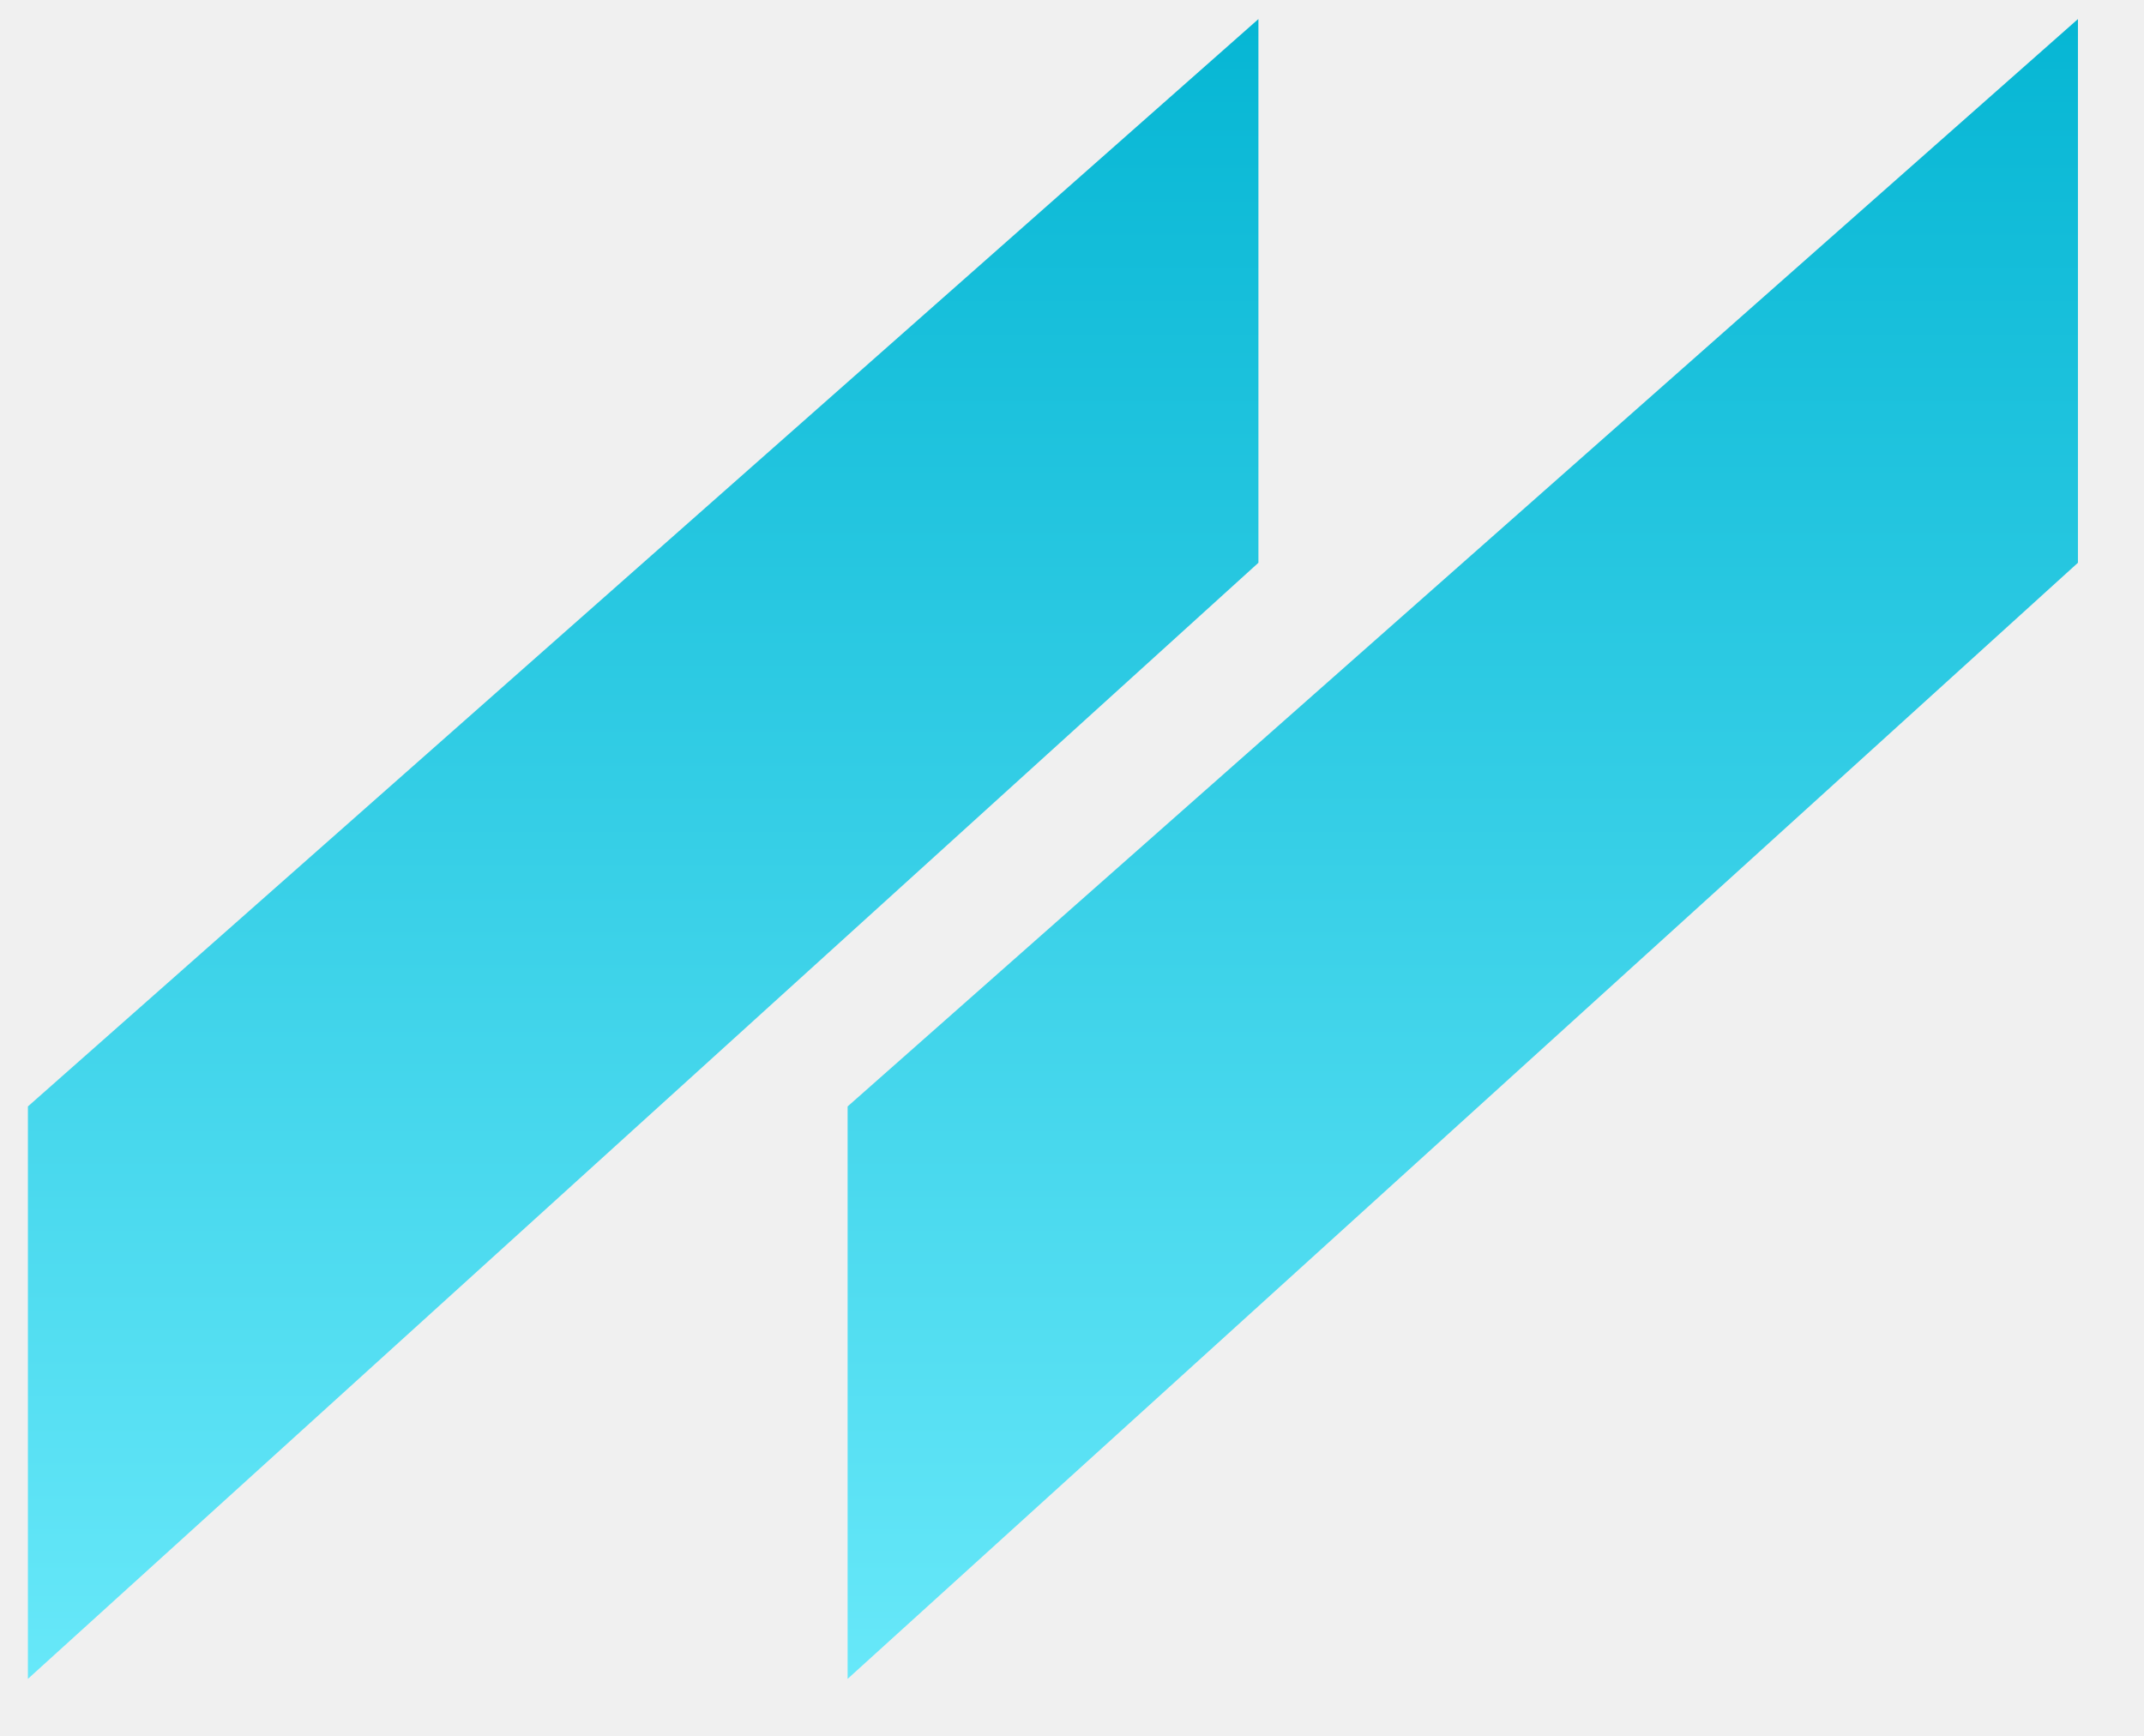
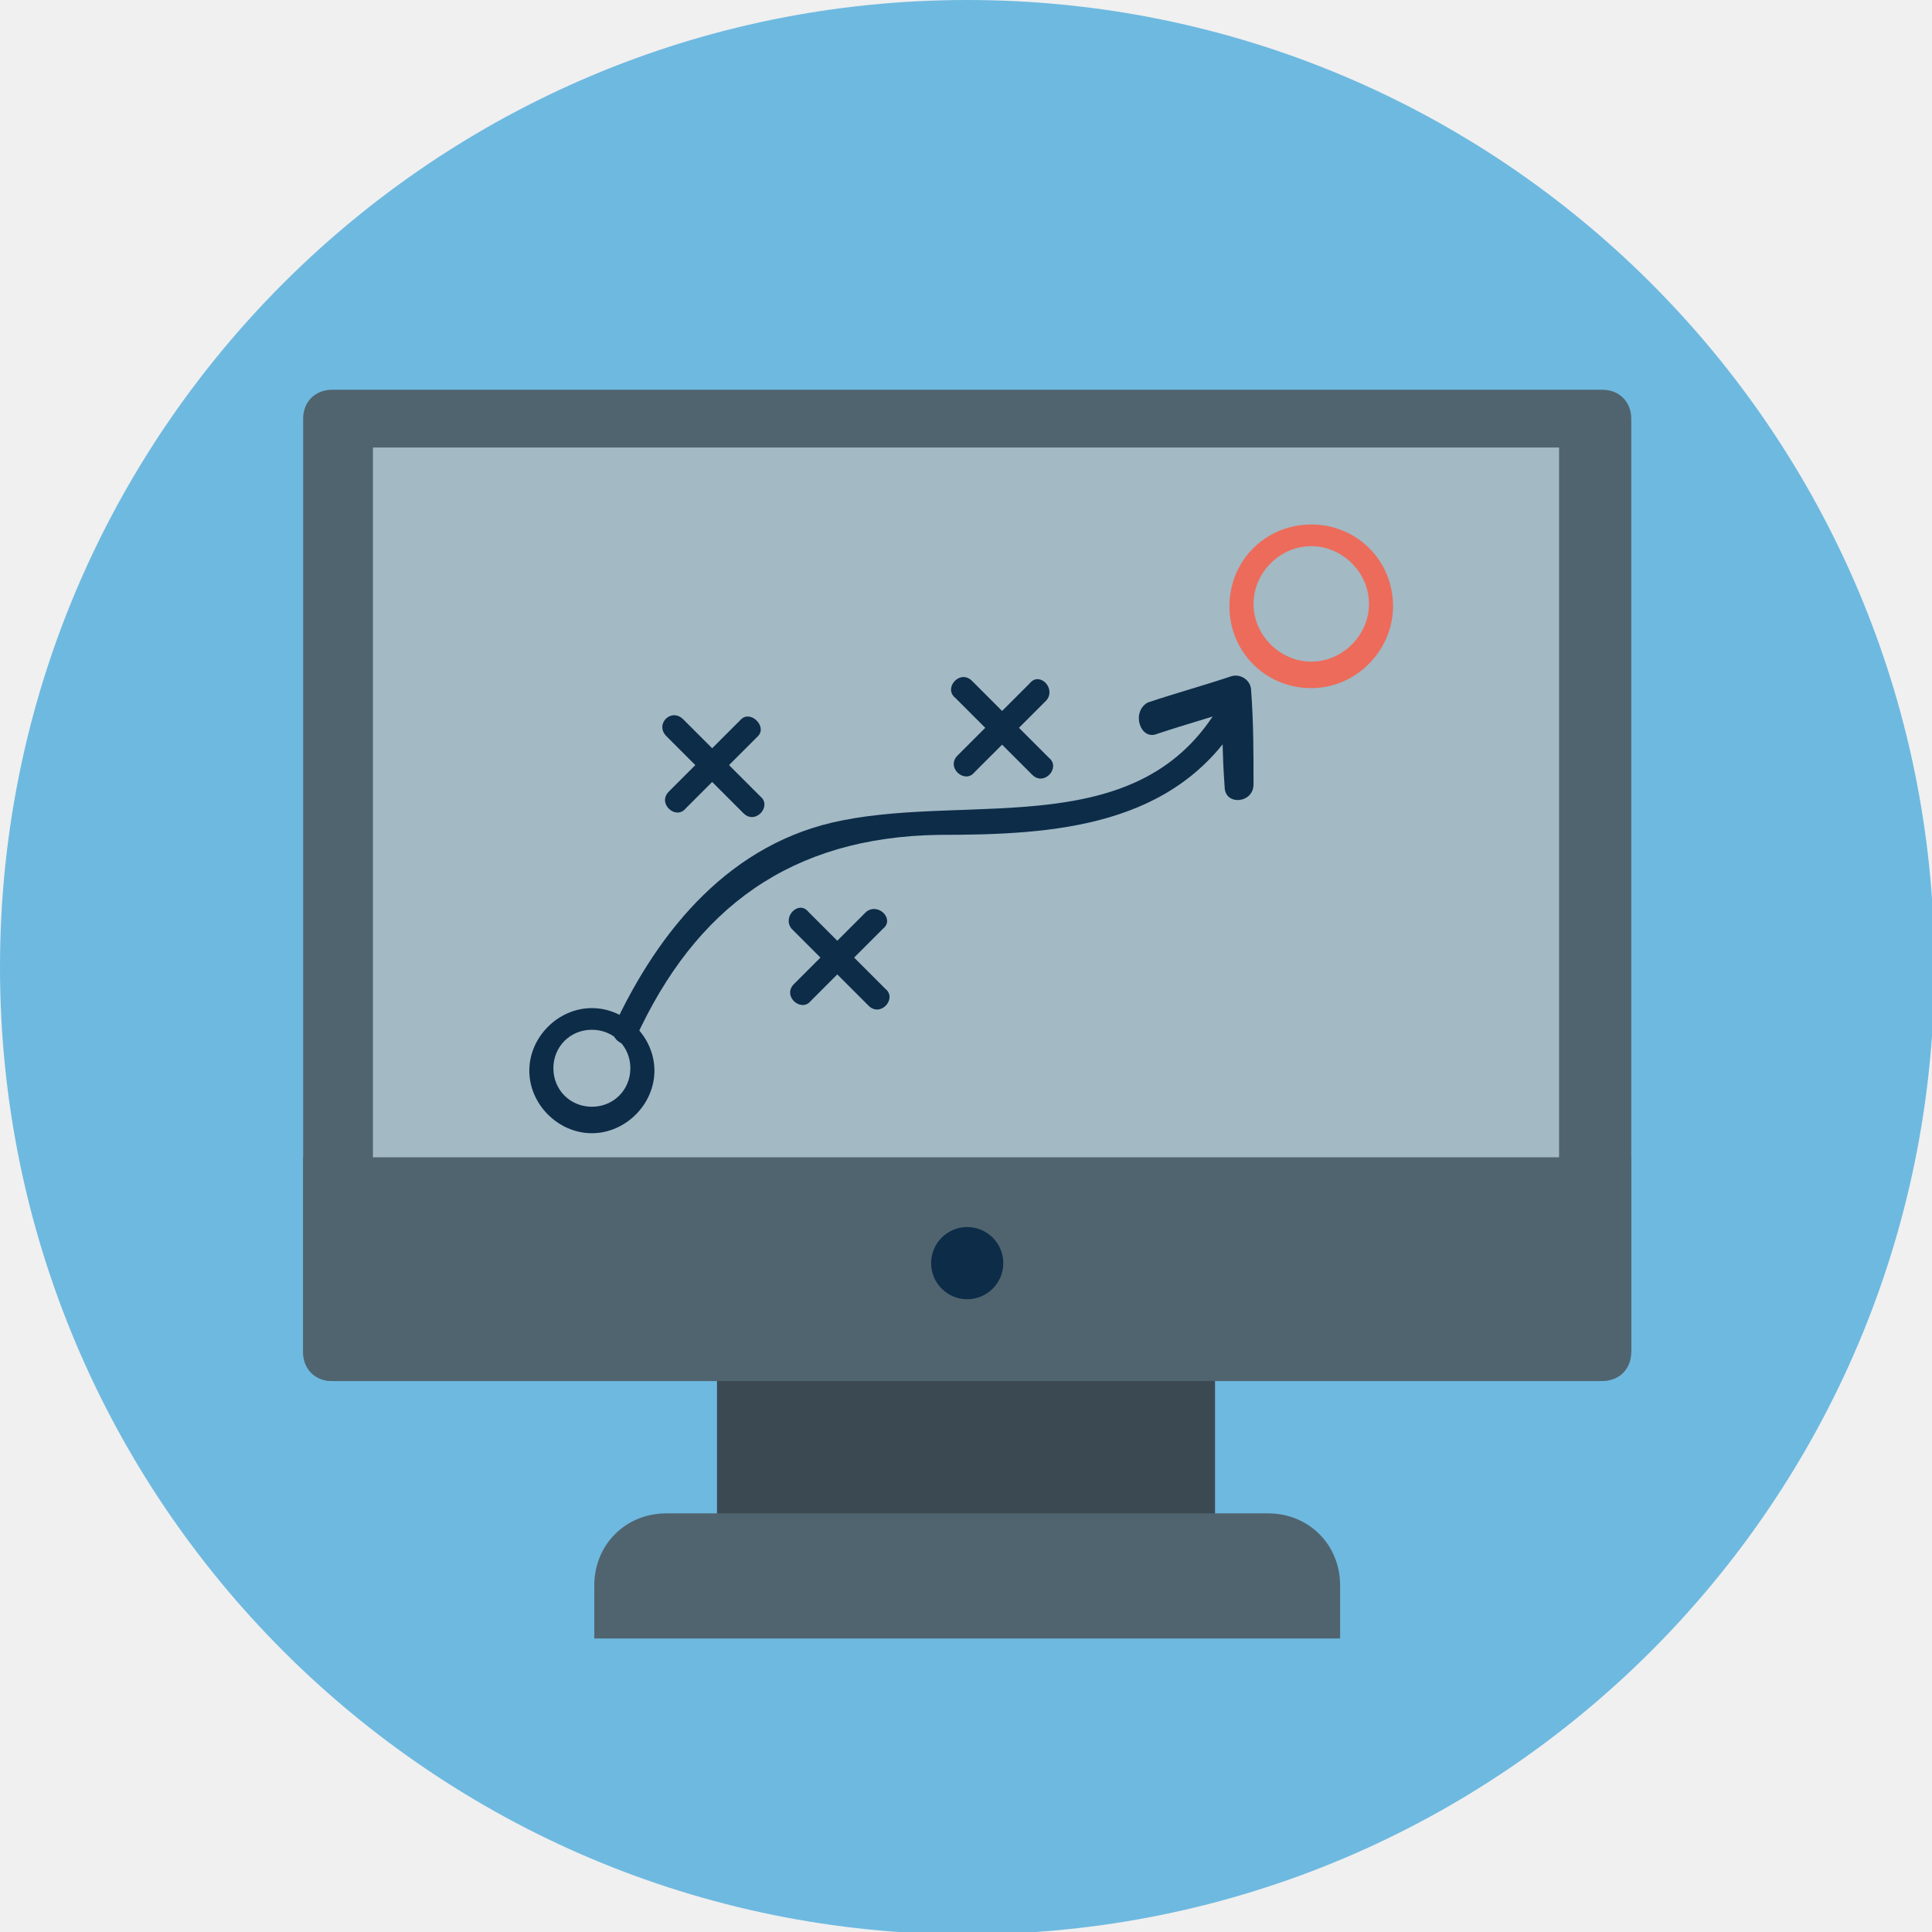
- <svg xmlns="http://www.w3.org/2000/svg" xmlns:xlink="http://www.w3.org/1999/xlink" version="1.1" preserveAspectRatio="xMidYMid meet" viewBox="344.564 330.278 111.737 91.218" width="53.87" height="43.61">
-   <defs>
-     <path d="M453.3 331.28L453.3 359.85L388.64 418.5L388.64 388.42L453.3 331.28Z" id="aFZf6T5ED" />
-     <linearGradient id="gradientb2ThqnP5Op" gradientUnits="userSpaceOnUse" x1="420.97" y1="331.28" x2="420.97" y2="418.5">
-       <stop style="stop-color: #06b6d4;stop-opacity: 1" offset="0%" />
-       <stop style="stop-color: #67e8f9;stop-opacity: 1" offset="100%" />
-     </linearGradient>
-     <path d="M410.23 331.28L410.23 359.85L345.56 418.5L345.56 388.42L410.23 331.28Z" id="a9fehgwfM" />
-     <linearGradient id="gradientk1wNV9Ostb" gradientUnits="userSpaceOnUse" x1="377.89" y1="331.28" x2="377.89" y2="418.5">
-       <stop style="stop-color: #06b6d4;stop-opacity: 1" offset="0%" />
-       <stop style="stop-color: #67e8f9;stop-opacity: 1" offset="100%" />
-     </linearGradient>
-   </defs>
+ <svg xmlns="http://www.w3.org/2000/svg" version="1.1" id="Layer_2" x="0px" y="0px" viewBox="0 0 80.3 80.3" style="enable-background:new 0 0 80.3 80.3;" xml:space="preserve">
+   <style type="text/css">
+ 	.st0{fill:#EB6A5C;}
+ 	.st1{fill:#552F2F;}
+ 	.st2{fill:#55AB99;}
+ 	.st3{fill:#2F4555;}
+ 	.st4{fill:#FFFFFF;}
+ 	.st5{fill:#ED6B5A;}
+ 	.st6{fill:#0C2C48;}
+ 	.st7{fill:#F1CC4B;}
+ 	.st8{clip-path:url(#SVGID_2_);}
+ 	.st9{clip-path:url(#SVGID_2_);fill:#F6A09C;}
+ 	.st10{fill:#50646F;}
+ 	.st11{fill:#FCA886;}
+ 	.st12{fill:#EDAB7E;}
+ 	.st13{fill:#332319;}
+ 	.st14{fill:#E07E45;}
+ 	.st15{fill:#FF8F8F;}
+ 	.st16{fill:#A6D1D9;}
+ 	.st17{fill:#628185;}
+ 	.st18{fill:#BABABA;}
+ 	.st19{fill:#698391;}
+ 	.st20{opacity:0.41;fill:#FFFFFF;}
+ 	.st21{fill:#F6A09C;}
+ 	.st22{fill:#FFF3C9;}
+ 	.st23{fill:#2384AB;}
+ 	.st24{fill:#BABFC5;}
+ 	.st25{clip-path:url(#SVGID_4_);}
+ 	.st26{fill:#6EB9E0;}
+ 	.st27{fill:#F8A06D;}
+ 	.st28{fill:#A3B9C4;}
+ 	.st29{fill:#3B4A52;}
+ 	.st30{clip-path:url(#SVGID_6_);}
+ 	.st31{clip-path:url(#SVGID_8_);fill:#F6A09C;}
+ 	.st32{opacity:0.21;fill:#FFFFFF;}
+ 	.st33{clip-path:url(#SVGID_10_);fill:#F6A09C;}
+ 	.st34{clip-path:url(#SVGID_12_);}
+ 	.st35{fill:#FFD3B5;}
+ 	.st36{fill:#BFD9E6;}
+ 	.st37{fill:#798287;}
+ 	.st38{fill:#A4A8AD;}
+ 	.st39{fill:#FFD6BA;}
+ 	.st40{fill:none;stroke:#0C2C48;stroke-width:1.4;stroke-miterlimit:10;}
+ </style>
  <g>
    <g>
-       <use xlink:href="#aFZf6T5ED" opacity="1" fill="url(#gradientb2ThqnP5Op)" />
+       <circle class="st26" cx="40.2" cy="40.2" r="40.2" />
    </g>
    <g>
-       <use xlink:href="#a9fehgwfM" opacity="1" fill="url(#gradientk1wNV9Ostb)" />
+       <g>
+         <g>
+           <g>
+             <g>
+               <g>
+                 <path class="st10" d="M67.7,56.2c0,0.7-0.5,1.2-1.2,1.2H13.8c-0.7,0-1.2-0.5-1.2-1.2V17.4c0-0.7,0.5-1.2,1.2-1.2h52.8         c0.7,0,1.2,0.5,1.2,1.2V56.2z" />
+               </g>
+               <g>
+                 <rect x="29.8" y="56.3" class="st29" width="20.7" height="7" />
+               </g>
+             </g>
+           </g>
+           <g>
+             <rect x="15.5" y="18.6" class="st28" width="49.3" height="30.5" />
+           </g>
+           <g>
+             <path class="st10" d="M12.6,48.1v8.1c0,0.7,0.5,1.2,1.2,1.2h52.8c0.7,0,1.2-0.5,1.2-1.2v-8.1H12.6z" />
+           </g>
+           <g>
+             <path class="st10" d="M55.7,68.1v-2.2c0-1.7-1.3-3-3-3h-25c-1.7,0-3,1.3-3,3v2.2H55.7z" />
+           </g>
+         </g>
+         <g>
+           <circle class="st6" cx="40.2" cy="52.5" r="1.5" />
+         </g>
+       </g>
+     </g>
+     <g>
+       <g>
+         <path class="st6" d="M48.1,30.5c1.2-0.4,2.3-0.7,3.5-1.1c-0.3-0.2-0.5-0.4-0.8-0.6c0,1.3,0,2.6,0.1,3.9c0,0.8,1.2,0.7,1.2-0.1     c0-1.3,0-2.6-0.1-3.9c0-0.4-0.4-0.7-0.8-0.6c-1.2,0.4-2.3,0.7-3.5,1.1C47,29.6,47.4,30.8,48.1,30.5L48.1,30.5z" />
+       </g>
+     </g>
+     <g>
+       <g>
+         <g>
+           <line class="st6" x1="36.4" y1="38.3" x2="33.4" y2="41.3" />
+         </g>
+         <g>
+           <g>
+             <path class="st6" d="M36,37.9c-1,1-2,2-3,3c-0.5,0.5,0.3,1.2,0.7,0.7c1-1,2-2,3-3C37.2,38.2,36.5,37.5,36,37.9L36,37.9z" />
+           </g>
+         </g>
+       </g>
+       <g>
+         <g>
+           <line class="st6" x1="33.3" y1="38.2" x2="36.4" y2="41.4" />
+         </g>
+         <g>
+           <g>
+             <path class="st6" d="M32.9,38.6c1.1,1.1,2.1,2.1,3.2,3.2c0.5,0.5,1.2-0.3,0.7-0.7c-1.1-1.1-2.1-2.1-3.2-3.2       C33.2,37.4,32.5,38.1,32.9,38.6L32.9,38.6z" />
+           </g>
+         </g>
+       </g>
+     </g>
+     <g>
+       <g>
+         <g>
+           <line class="st6" x1="31.1" y1="30.3" x2="28.1" y2="33.3" />
+         </g>
+         <g>
+           <g>
+             <path class="st6" d="M30.8,29.9c-1,1-2,2-3,3c-0.5,0.5,0.3,1.2,0.7,0.7c1-1,2-2,3-3C31.9,30.2,31.2,29.5,30.8,29.9L30.8,29.9z" />
+           </g>
+         </g>
+       </g>
+       <g>
+         <g>
+           <line class="st6" x1="28" y1="30.2" x2="31.2" y2="33.4" />
+         </g>
+         <g>
+           <g>
+             <path class="st6" d="M27.7,30.6c1.1,1.1,2.1,2.1,3.2,3.2c0.5,0.5,1.2-0.3,0.7-0.7c-1.1-1.1-2.1-2.1-3.2-3.2       C27.9,29.4,27.2,30.1,27.7,30.6L27.7,30.6z" />
+           </g>
+         </g>
+       </g>
+     </g>
+     <g>
+       <g>
+         <g>
+           <line class="st6" x1="43.1" y1="28.7" x2="40.1" y2="31.7" />
+         </g>
+         <g>
+           <g>
+             <path class="st6" d="M42.8,28.4c-1,1-2,2-3,3c-0.5,0.5,0.3,1.2,0.7,0.7c1-1,2-2,3-3C43.9,28.6,43.2,27.9,42.8,28.4L42.8,28.4z" />
+           </g>
+         </g>
+       </g>
+       <g>
+         <g>
+           <line class="st6" x1="40" y1="28.7" x2="43.2" y2="31.8" />
+         </g>
+         <g>
+           <g>
+             <path class="st6" d="M39.7,29c1.1,1.1,2.1,2.1,3.2,3.2c0.5,0.5,1.2-0.3,0.7-0.7c-1.1-1.1-2.1-2.1-3.2-3.2       C39.9,27.8,39.2,28.6,39.7,29L39.7,29z" />
+           </g>
+         </g>
+       </g>
+     </g>
+     <g>
+       <path class="st5" d="M54.5,28.6c-1.9,0-3.4-1.5-3.4-3.4c0-1.9,1.5-3.4,3.4-3.4s3.4,1.5,3.4,3.4C57.9,27,56.4,28.6,54.5,28.6z     M54.5,22.7c-1.3,0-2.4,1.1-2.4,2.4c0,1.3,1.1,2.4,2.4,2.4c1.3,0,2.4-1.1,2.4-2.4C56.9,23.8,55.8,22.7,54.5,22.7z" />
+     </g>
+     <g>
+       <path class="st6" d="M24.6,47.1c-1.4,0-2.6-1.2-2.6-2.6c0-1.4,1.2-2.6,2.6-2.6c1.4,0,2.6,1.2,2.6,2.6C27.2,45.9,26,47.1,24.6,47.1    z M24.6,42.8c-0.9,0-1.6,0.7-1.6,1.6s0.7,1.6,1.6,1.6s1.6-0.7,1.6-1.6S25.5,42.8,24.6,42.8z" />
+     </g>
+     <g>
+       <g>
+         <path class="st6" d="M26.4,43.2c2.5-5.5,6.5-8.4,12.6-8.5c4.8,0,9.9-0.3,12.6-4.9c0.3-0.6-0.5-1.1-0.9-0.5     C47.4,35,40.5,33,35,34.1c-4.6,0.9-7.6,4.5-9.5,8.6C25.3,43.2,26.1,43.7,26.4,43.2L26.4,43.2z" />
+       </g>
    </g>
  </g>
</svg>
